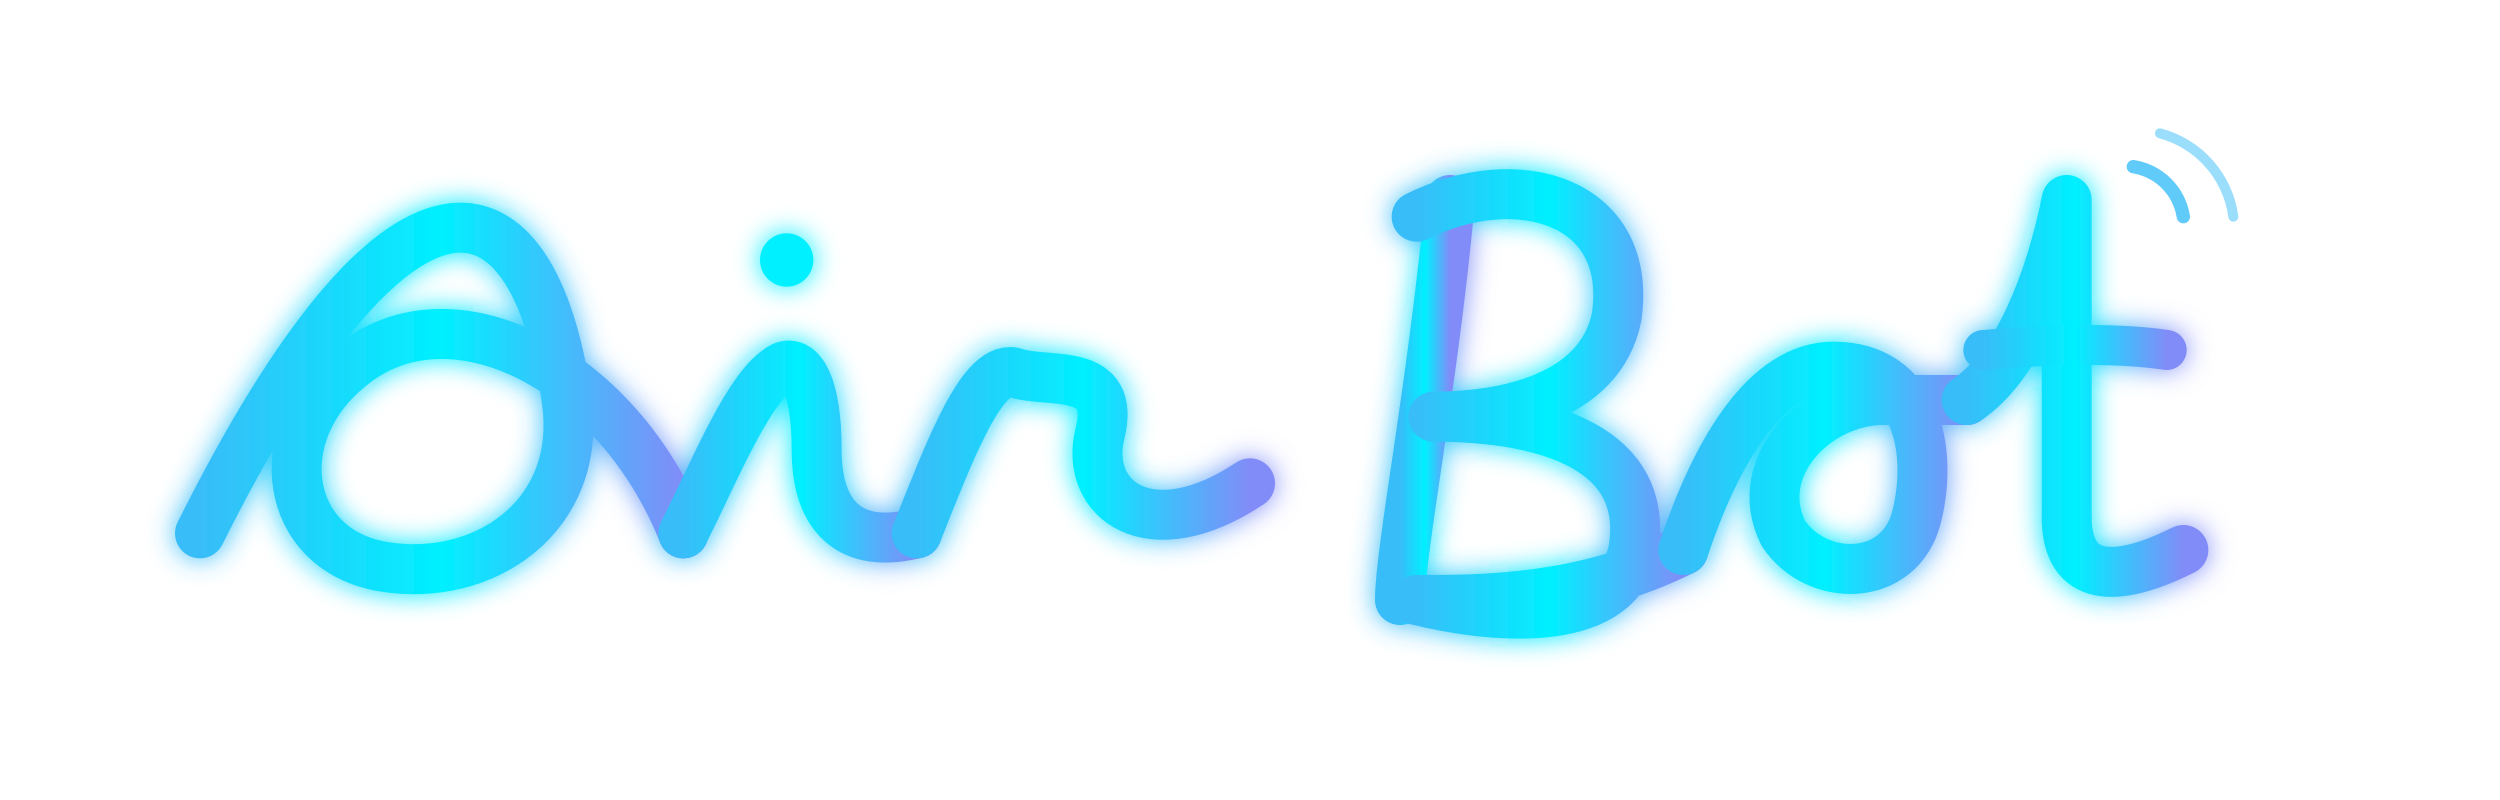
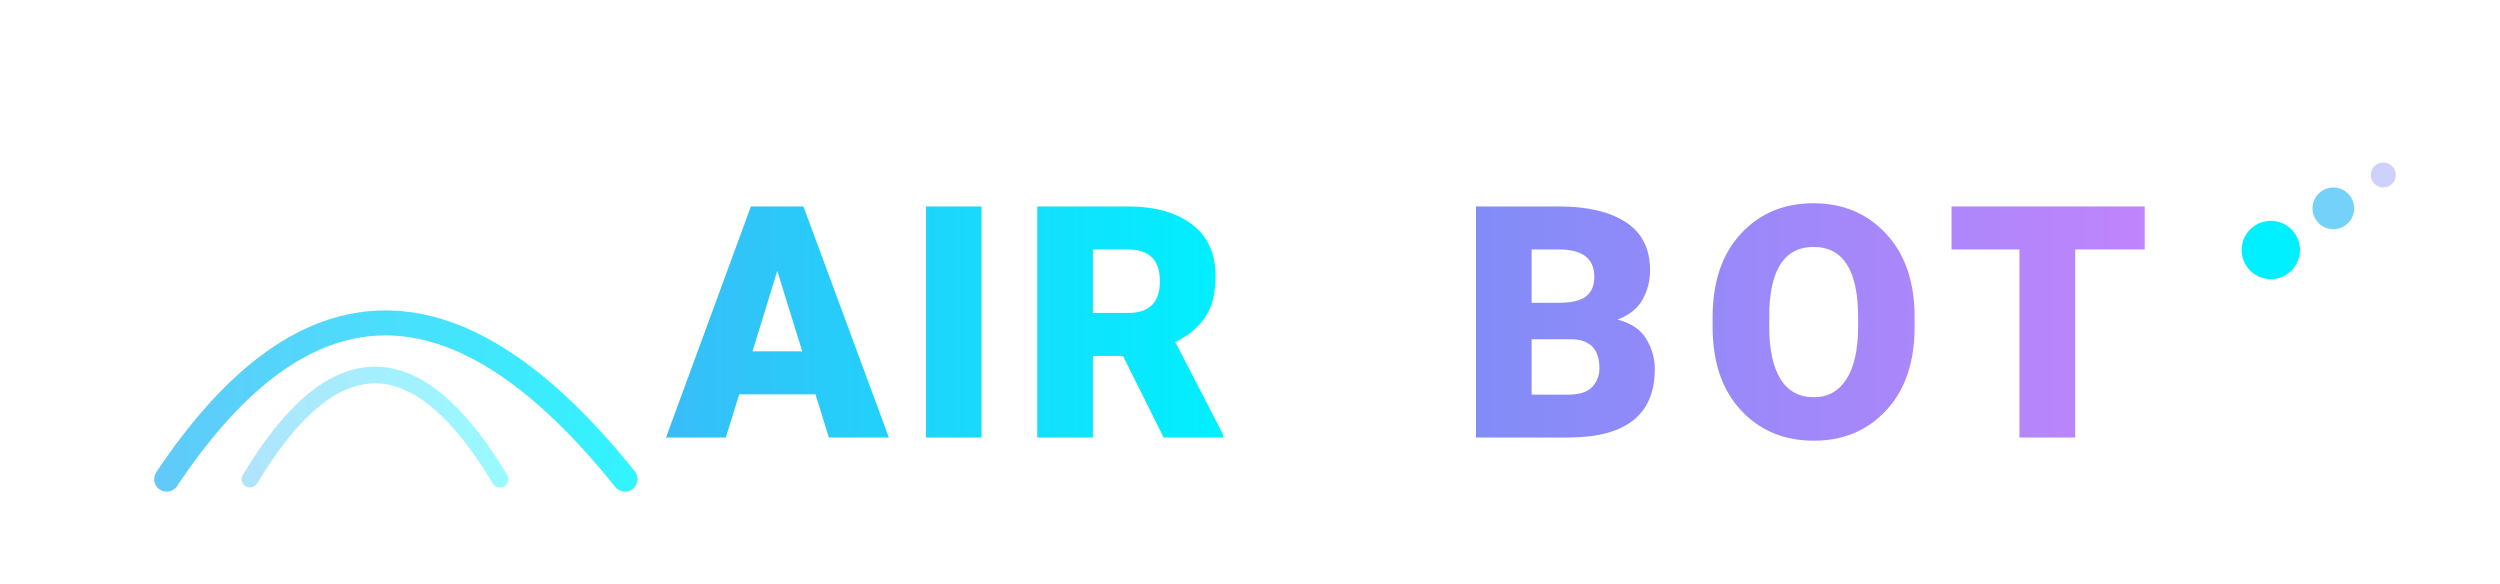
- <svg xmlns="http://www.w3.org/2000/svg" viewBox="0 0 750 240" width="100%" height="100%">
+ <svg xmlns="http://www.w3.org/2000/svg" viewBox="0 0 600 140" width="100%" height="100%">
  <defs>
-     <linearGradient id="airBotGradient" x1="0%" y1="0%" x2="100%" y2="0%">
+     <linearGradient id="airGrad" x1="0%" y1="0%" x2="100%" y2="0%">
      <stop offset="0%" stop-color="#38bdf8" />
-       <stop offset="50%" stop-color="#00f0ff" />
-       <stop offset="100%" stop-color="#818cf8" />
+       <stop offset="100%" stop-color="#00f0ff" />
    </linearGradient>
-     <filter id="softGlow" x="-20%" y="-20%" width="140%" height="140%">
-       <feGaussianBlur stdDeviation="4" result="blur" />
-       <feComposite in="SourceGraphic" in2="blur" operator="over" />
-     </filter>
+     <linearGradient id="botGrad" x1="0%" y1="0%" x2="100%" y2="0%">
+       <stop offset="0%" stop-color="#818cf8" />
+       <stop offset="100%" stop-color="#c084fc" />
+     </linearGradient>
  </defs>
-   <g fill="none" stroke="url(#airBotGradient)" stroke-width="15" stroke-linecap="round" stroke-linejoin="round" filter="url(#softGlow)">
-     <path d="M 60 160 C 120 40, 160 50, 170 120 C 175 155, 145 175, 115 170 C 85 165, 80 130, 105 110 C 135 85, 185 110, 205 160" />
-     <path d="M 205 160 C 215 140, 225 115, 235 110 C 240 108, 245 115, 245 135 C 245 155, 255 165, 275 160" />
-     <circle cx="236" cy="78" r="8" fill="#00f0ff" stroke="none" />
-     <path d="M 275 160 C 285 135, 295 108, 305 112 C 315 115, 335 110, 330 130 C 325 150, 345 165, 375 145" />
-     <path d="M 435 60 C 430 115, 420 165, 420 180" />
-     <path d="M 425 65 C 455 50, 490 60, 485 95 C 480 120, 450 125, 430 125 C 465 125, 495 135, 490 165 C 485 190, 445 185, 425 180 C 445 180, 475 180, 505 165" />
-     <path d="M 505 165 C 515 135, 530 110, 550 110 C 575 110, 580 135, 575 155 C 570 175, 545 175, 535 160 C 525 140, 545 120, 565 120 L 590 120" />
-     <path d="M 590 120 C 605 110, 615 85, 620 60 L 620 155 C 620 175, 635 175, 655 165" />
-     <path d="M 595 105 Q 630 102 650 105" stroke-width="12" />
+   <g transform="translate(30, 20)">
+     <path d="M 10 95 Q 60 20 120 95" fill="none" stroke="url(#airGrad)" stroke-width="6" stroke-linecap="round" opacity="0.8" />
+     <path d="M 30 95 Q 60 45 90 95" fill="none" stroke="url(#airGrad)" stroke-width="4" stroke-linecap="round" opacity="0.4" />
+     <text x="130" y="85" font-family="-apple-system, BlinkMacSystemFont, 'Segoe UI', Roboto, sans-serif" font-size="78" font-weight="900" letter-spacing="4" fill="url(#airGrad)">AIR</text>
+     <text x="320" y="85" font-family="-apple-system, BlinkMacSystemFont, 'Segoe UI', Roboto, sans-serif" font-size="78" font-weight="900" letter-spacing="8" fill="url(#botGrad)">BOT</text>
+     <circle cx="515" cy="40" r="7" fill="#00f0ff" />
+     <circle cx="530" cy="30" r="5" fill="#38bdf8" opacity="0.7" />
+     <circle cx="542" cy="22" r="3" fill="#818cf8" opacity="0.4" />
  </g>
-   <path d="M 640 50 A 18 18 0 0 1 655 65" fill="none" stroke="#38bdf8" stroke-width="4" stroke-linecap="round" opacity="0.8" />
-   <path d="M 648 40 A 30 30 0 0 1 670 65" fill="none" stroke="#38bdf8" stroke-width="3" stroke-linecap="round" opacity="0.5" />
</svg>
